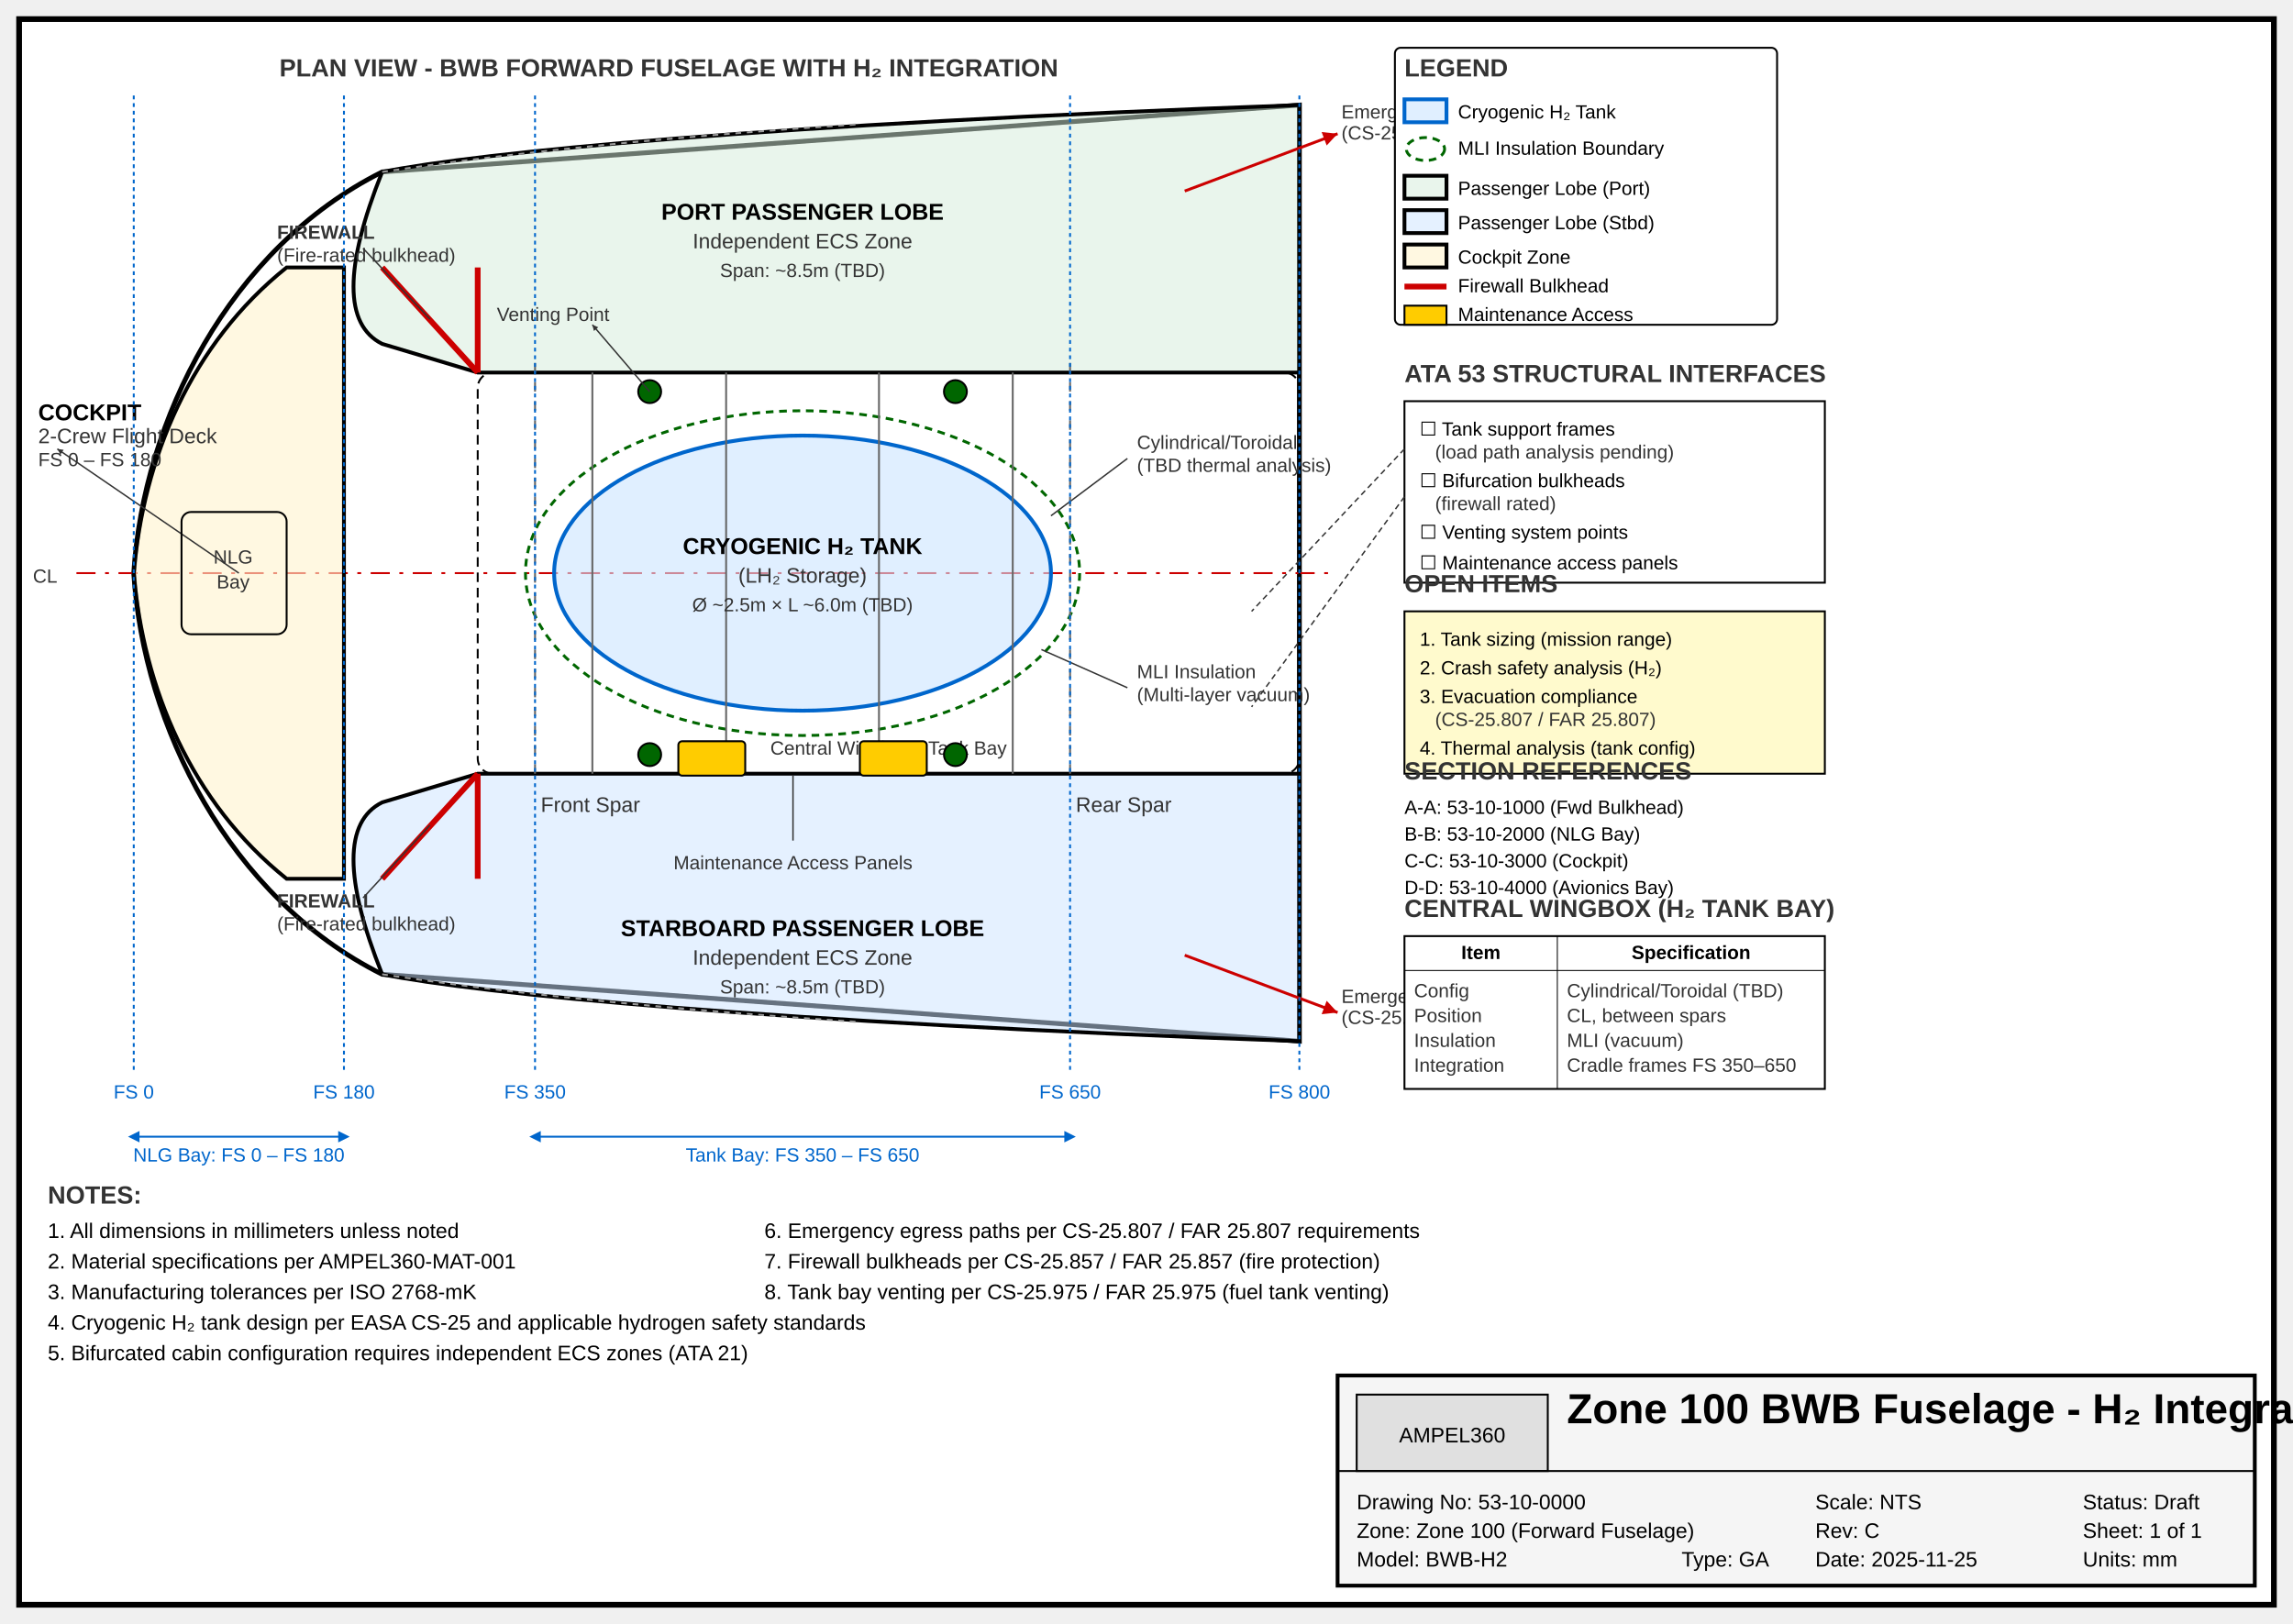
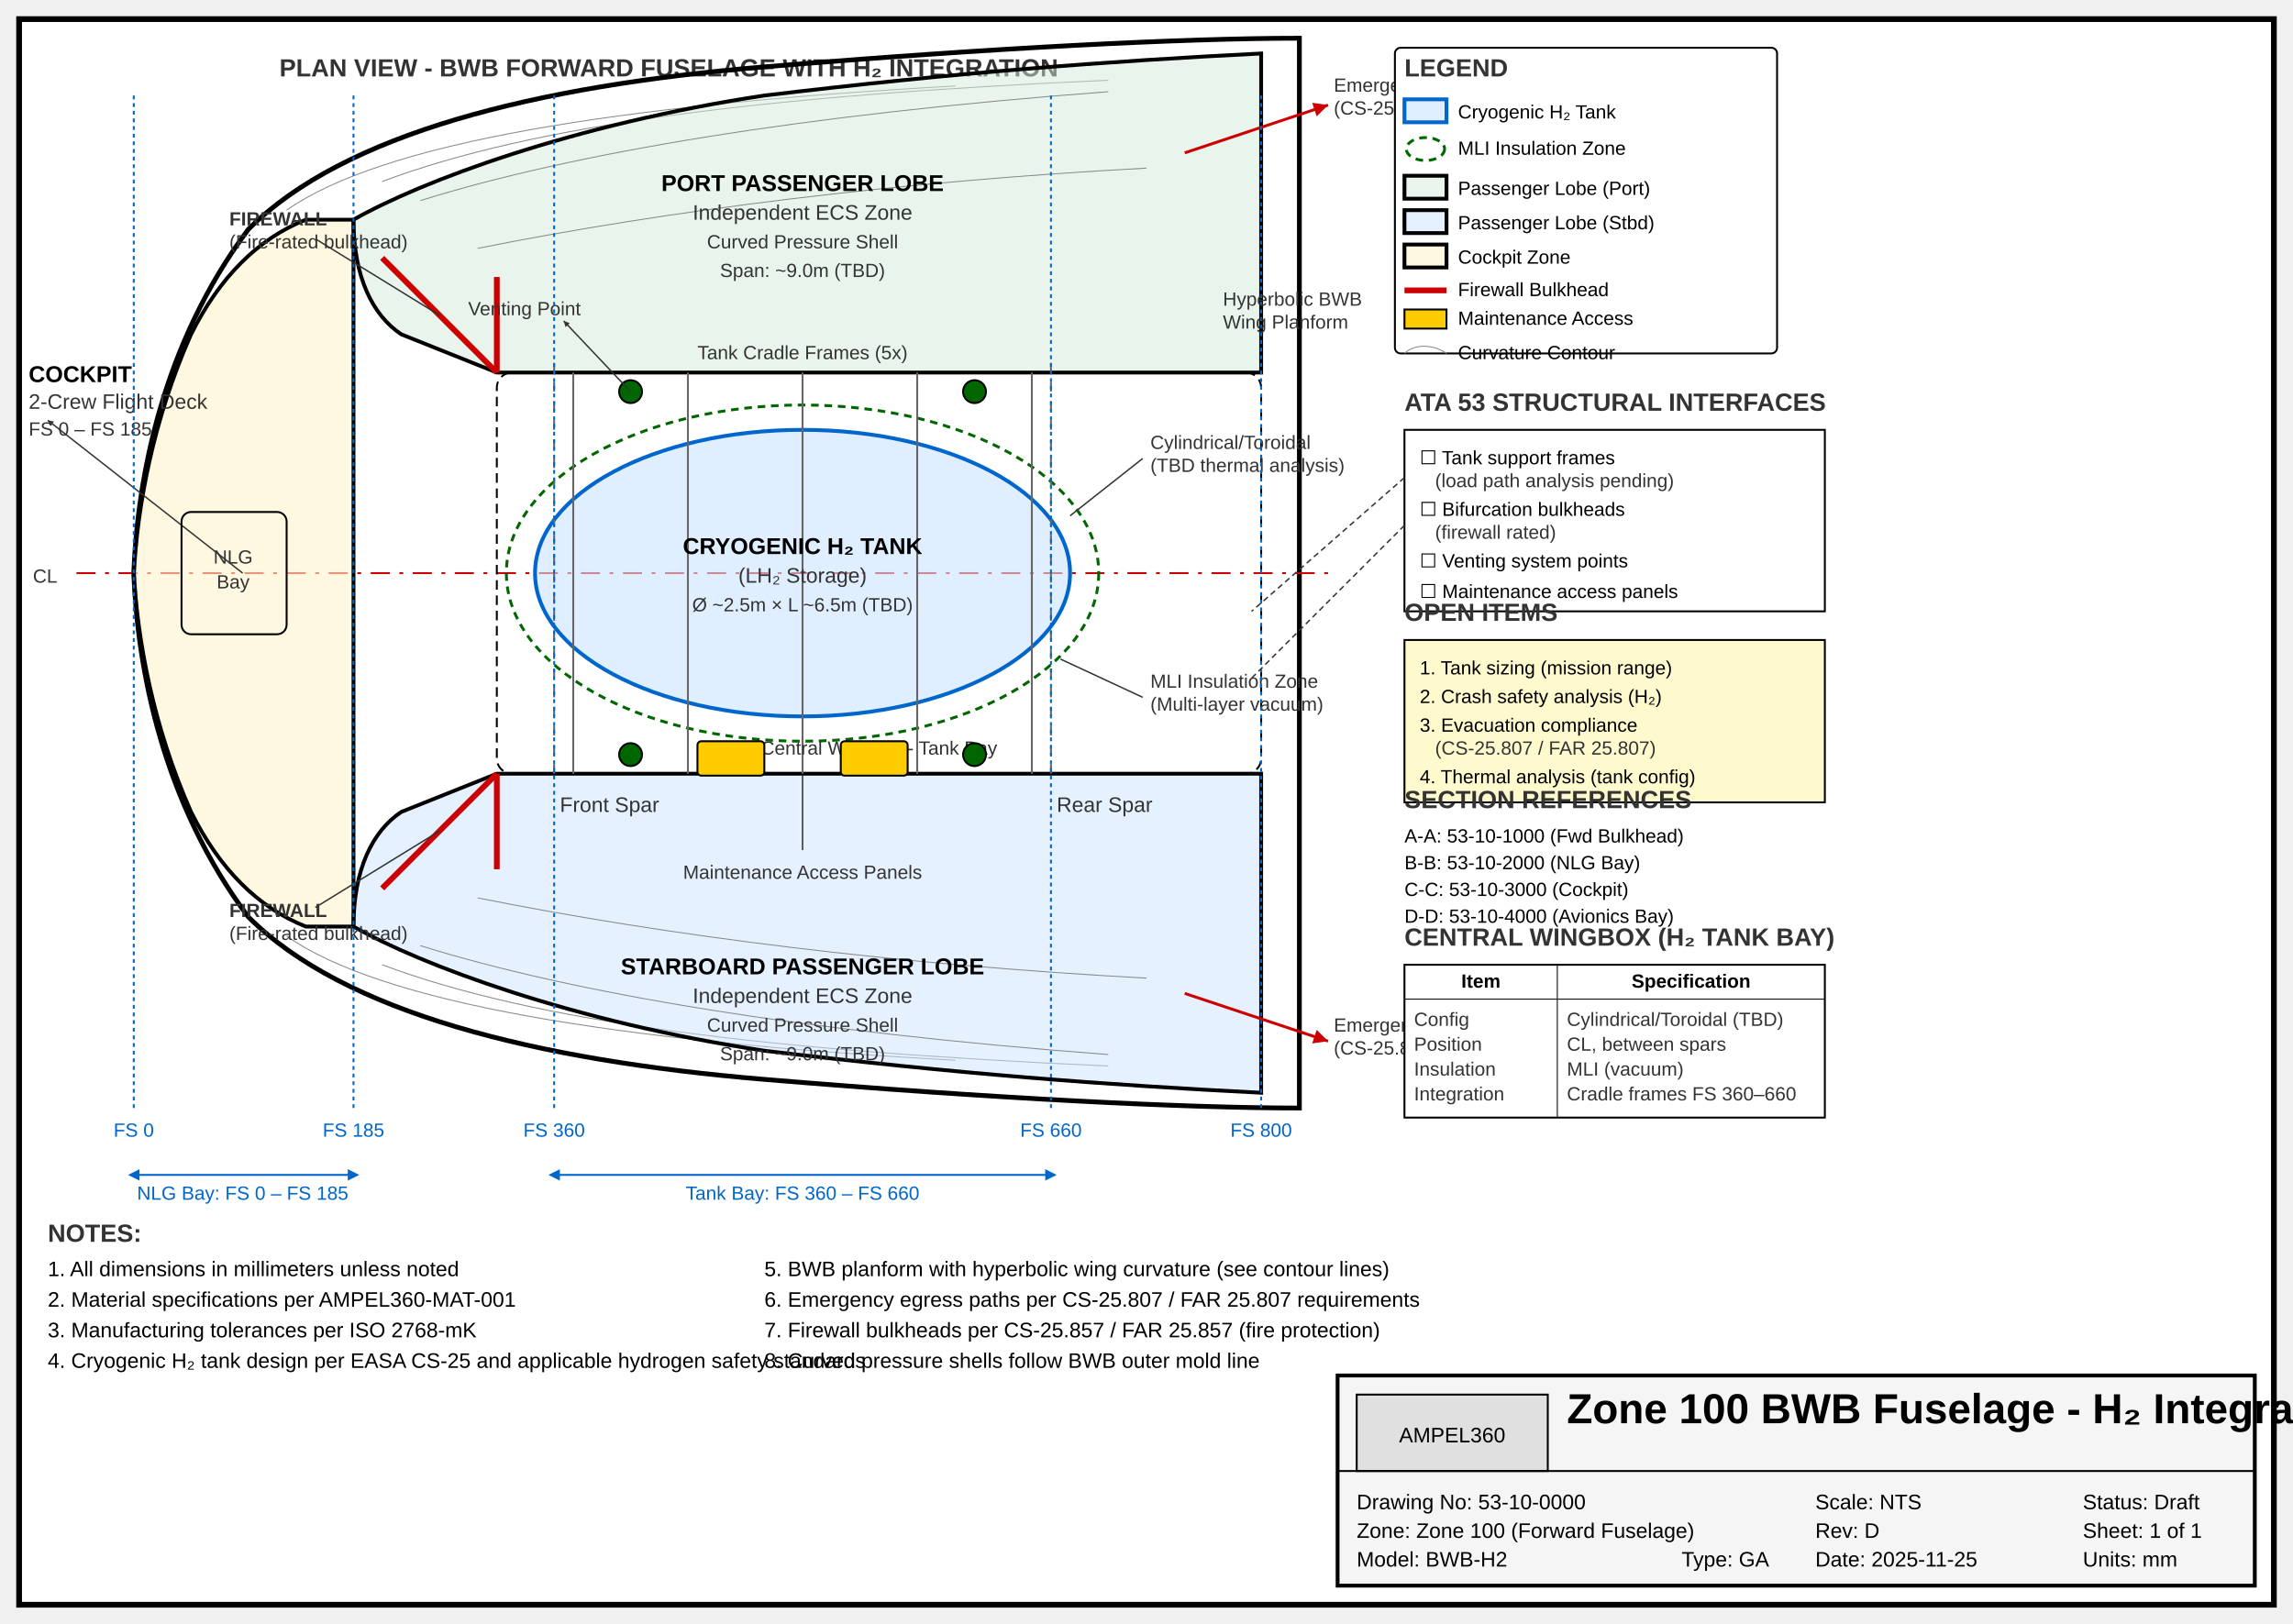
<svg xmlns="http://www.w3.org/2000/svg" viewBox="0 0 1200 850" width="1200" height="850">
  <defs>
    <style>
      .title-text { font-family: Arial, sans-serif; font-size: 22px; font-weight: bold; fill: #000; }
      .subtitle-text { font-family: Arial, sans-serif; font-size: 13px; fill: #333; }
      .label-text { font-family: Arial, sans-serif; font-size: 11px; fill: #000; }
      .label-small { font-family: Arial, sans-serif; font-size: 10px; fill: #000; }
      .dimension-text { font-family: Arial, sans-serif; font-size: 10px; fill: #0066cc; }
      .drawing-line { stroke: #000; stroke-width: 2.5; fill: none; }
      .drawing-line-thin { stroke: #000; stroke-width: 1; fill: none; }
      .dimension-line { stroke: #0066cc; stroke-width: 1; fill: none; }
      .dashed-line { stroke: #666; stroke-width: 1; stroke-dasharray: 5,5; fill: none; }
      .hidden-line { stroke: #999; stroke-width: 1; stroke-dasharray: 3,3; fill: none; }
      .center-line { stroke: #cc0000; stroke-width: 1; stroke-dasharray: 10,5,2,5; fill: none; }
      .h2-tank { stroke: #0066cc; stroke-width: 2; fill: #cce5ff; fill-opacity: 0.6; }
      .insulation { stroke: #006600; stroke-width: 1.5; stroke-dasharray: 4,3; fill: none; }
      .passenger-lobe-port { stroke: #000; stroke-width: 2; fill: #d4edda; fill-opacity: 0.5; }
      .passenger-lobe-stbd { stroke: #000; stroke-width: 2; fill: #cce5ff; fill-opacity: 0.5; }
      .cockpit { stroke: #000; stroke-width: 2; fill: #fff3cd; fill-opacity: 0.6; }
      .firewall { stroke: #cc0000; stroke-width: 3; fill: none; }
      .frame-line { stroke: #666; stroke-width: 1; fill: none; }
      .annotation { font-family: Arial, sans-serif; font-size: 10px; fill: #333; }
      .annotation-large { font-family: Arial, sans-serif; font-size: 11px; fill: #333; }
      .section-label { font-family: Arial, sans-serif; font-size: 12px; font-weight: bold; fill: #000; }
      .leader-line { stroke: #333; stroke-width: 0.75; fill: none; }
+       .contour-line { stroke: #888; stroke-width: 0.5; fill: none; }
    </style>
    <marker id="arrow" viewBox="0 0 10 10" refX="5" refY="5" markerWidth="6" markerHeight="6" orient="auto-start-reverse">
      <path d="M 0 0 L 10 5 L 0 10 z" fill="#0066cc" />
    </marker>
    <marker id="arrow-black" viewBox="0 0 10 10" refX="10" refY="5" markerWidth="5" markerHeight="5" orient="auto">
      <path d="M 0 0 L 10 5 L 0 10 z" fill="#333" />
    </marker>
    <marker id="arrow-leader" viewBox="0 0 10 10" refX="10" refY="5" markerWidth="4" markerHeight="4" orient="auto">
      <path d="M 0 0 L 10 5 L 0 10 z" fill="#333" />
    </marker>
    <marker id="arrow-red" viewBox="0 0 10 10" refX="10" refY="5" markerWidth="5" markerHeight="5" orient="auto">
      <path d="M 0 0 L 10 5 L 0 10 z" fill="#cc0000" />
    </marker>
  </defs>
  <rect x="10" y="10" width="1180" height="830" fill="#ffffff" stroke="#000" stroke-width="3" />
  <g id="title-block">
    <rect x="700" y="720" width="480" height="110" fill="#f5f5f5" stroke="#000" stroke-width="2" />
    <rect x="710" y="730" width="100" height="40" fill="#e0e0e0" stroke="#000" stroke-width="1" />
    <text x="760" y="755" class="label-text" text-anchor="middle">AMPEL360</text>
    <text x="820" y="745" class="title-text">Zone 100 BWB Fuselage - H₂ Integration</text>
    <line x1="700" y1="770" x2="1180" y2="770" stroke="#000" stroke-width="1" />
    <text x="710" y="790" class="label-text">Drawing No: 53-10-0000</text>
    <text x="710" y="805" class="label-text">Zone: Zone 100 (Forward Fuselage)</text>
    <text x="710" y="820" class="label-text">Model: BWB-H2</text>
    <text x="880" y="820" class="label-text">Type: GA</text>
    <text x="950" y="790" class="label-text">Scale: NTS</text>
-     <text x="950" y="805" class="label-text">Rev: C</text>
+     <text x="950" y="805" class="label-text">Rev: D</text>
    <text x="950" y="820" class="label-text">Date: 2025-11-25</text>
    <text x="1090" y="790" class="label-text">Status: Draft</text>
    <text x="1090" y="805" class="label-text">Sheet: 1 of 1</text>
    <text x="1090" y="820" class="label-text">Units: mm</text>
  </g>
  <g id="plan-view">
    <text x="350" y="40" class="subtitle-text" font-weight="bold" text-anchor="middle">PLAN VIEW - BWB FORWARD FUSELAGE WITH H₂ INTEGRATION</text>
-     <path id="outer-mold-line" d="M 70 300               C 75 220, 120 130, 200 90              L 680 55              L 680 545              L 200 510              C 120 470, 75 380, 70 300" class="drawing-line" fill="#fafafa" />
+     <path id="outer-mold-line" d="M 70 300               C 72 250, 85 180, 130 120              C 180 70, 280 45, 400 35              C 520 25, 620 20, 680 20              L 680 580              C 620 580, 520 575, 400 565              C 280 555, 180 530, 130 480              C 85 420, 72 350, 70 300" class="drawing-line" fill="#fafafa" />
+     <path d="M 150 110 C 200 75, 320 55, 500 45" class="contour-line" />
+     <path d="M 150 490 C 200 525, 320 545, 500 555" class="contour-line" />
+     <path d="M 200 95 C 280 65, 400 50, 580 42" class="contour-line" />
+     <path d="M 200 505 C 280 535, 400 550, 580 558" class="contour-line" />
    <line x1="40" y1="300" x2="700" y2="300" class="center-line" />
    <text x="30" y="305" class="annotation" text-anchor="end">CL</text>
    <g id="cockpit-area">
-       <path d="M 70 300                 C 75 240, 100 180, 150 140                L 180 140                L 180 460                L 150 460                C 100 420, 75 360, 70 300" class="cockpit" />
-       <line x1="125" y1="300" x2="30" y2="235" class="leader-line" marker-end="url(#arrow-leader)" />
-       <text x="20" y="220" class="section-label" text-anchor="start">COCKPIT</text>
-       <text x="20" y="232" class="annotation-large" text-anchor="start">2-Crew Flight Deck</text>
-       <text x="20" y="244" class="annotation" text-anchor="start">FS 0 – FS 180</text>
+       <path d="M 70 300                 C 72 265, 80 220, 100 175                C 115 145, 135 125, 160 115                L 185 115                L 185 485                L 160 485                C 135 475, 115 455, 100 425                C 80 380, 72 335, 70 300" class="cockpit" />
+       <line x1="127" y1="300" x2="25" y2="220" class="leader-line" marker-end="url(#arrow-leader)" />
+       <text x="15" y="200" class="section-label" text-anchor="start">COCKPIT</text>
+       <text x="15" y="214" class="annotation-large" text-anchor="start">2-Crew Flight Deck</text>
+       <text x="15" y="228" class="annotation" text-anchor="start">FS 0 – FS 185</text>
    </g>
    <g id="nose-gear-bay">
      <rect x="95" y="268" width="55" height="64" rx="5" class="drawing-line-thin" fill="#ddd" stroke="#000" />
      <text x="122" y="295" class="annotation" text-anchor="middle">NLG</text>
      <text x="122" y="308" class="annotation" text-anchor="middle">Bay</text>
    </g>
    <g id="port-lobe">
-       <path d="M 200 90                C 250 80, 400 65, 680 55                L 680 195                C 450 195, 300 195, 250 195                L 200 180                C 180 170, 180 140, 200 90" class="passenger-lobe-port" />
-       <path d="M 200 90 Q 300 75, 450 65" class="hidden-line" />
-       <text x="420" y="115" class="section-label" text-anchor="middle">PORT PASSENGER LOBE</text>
-       <text x="420" y="130" class="annotation-large" text-anchor="middle">Independent ECS Zone</text>
-       <text x="420" y="145" class="annotation" text-anchor="middle">Span: ~8.5m (TBD)</text>
-       <line x1="620" y1="100" x2="700" y2="70" stroke="#cc0000" stroke-width="1.5" marker-end="url(#arrow-red)" />
-       <text x="702" y="62" class="annotation" fill="#cc0000">Emergency Egress</text>
-       <text x="702" y="73" class="annotation" fill="#cc0000">(CS-25.807)</text>
+       <path d="M 185 115                C 220 95, 300 65, 400 50                C 500 38, 580 32, 660 28                L 660 195                C 500 195, 350 195, 260 195                L 210 175                C 195 165, 185 145, 185 115" class="passenger-lobe-port" />
+       <path d="M 220 105 C 300 80, 420 60, 580 48" class="contour-line" />
+       <path d="M 250 130 C 350 110, 470 95, 600 88" class="contour-line" />
+       <text x="420" y="100" class="section-label" text-anchor="middle">PORT PASSENGER LOBE</text>
+       <text x="420" y="115" class="annotation-large" text-anchor="middle">Independent ECS Zone</text>
+       <text x="420" y="130" class="annotation" text-anchor="middle">Curved Pressure Shell</text>
+       <text x="420" y="145" class="annotation" text-anchor="middle">Span: ~9.0m (TBD)</text>
+       <line x1="620" y1="80" x2="695" y2="55" stroke="#cc0000" stroke-width="1.5" marker-end="url(#arrow-red)" />
+       <text x="698" y="48" class="annotation" fill="#cc0000">Emergency Egress</text>
+       <text x="698" y="60" class="annotation" fill="#cc0000">(CS-25.807)</text>
    </g>
    <g id="starboard-lobe">
-       <path d="M 200 510                C 250 520, 400 535, 680 545                L 680 405                C 450 405, 300 405, 250 405                L 200 420                C 180 430, 180 460, 200 510" class="passenger-lobe-stbd" />
-       <path d="M 200 510 Q 300 525, 450 535" class="hidden-line" />
-       <text x="420" y="490" class="section-label" text-anchor="middle">STARBOARD PASSENGER LOBE</text>
-       <text x="420" y="505" class="annotation-large" text-anchor="middle">Independent ECS Zone</text>
-       <text x="420" y="520" class="annotation" text-anchor="middle">Span: ~8.5m (TBD)</text>
-       <line x1="620" y1="500" x2="700" y2="530" stroke="#cc0000" stroke-width="1.5" marker-end="url(#arrow-red)" />
-       <text x="702" y="525" class="annotation" fill="#cc0000">Emergency Egress</text>
-       <text x="702" y="536" class="annotation" fill="#cc0000">(CS-25.807)</text>
+       <path d="M 185 485                C 220 505, 300 535, 400 550                C 500 562, 580 568, 660 572                L 660 405                C 500 405, 350 405, 260 405                L 210 425                C 195 435, 185 455, 185 485" class="passenger-lobe-stbd" />
+       <path d="M 220 495 C 300 520, 420 540, 580 552" class="contour-line" />
+       <path d="M 250 470 C 350 490, 470 505, 600 512" class="contour-line" />
+       <text x="420" y="510" class="section-label" text-anchor="middle">STARBOARD PASSENGER LOBE</text>
+       <text x="420" y="525" class="annotation-large" text-anchor="middle">Independent ECS Zone</text>
+       <text x="420" y="540" class="annotation" text-anchor="middle">Curved Pressure Shell</text>
+       <text x="420" y="555" class="annotation" text-anchor="middle">Span: ~9.0m (TBD)</text>
+       <line x1="620" y1="520" x2="695" y2="545" stroke="#cc0000" stroke-width="1.5" marker-end="url(#arrow-red)" />
+       <text x="698" y="540" class="annotation" fill="#cc0000">Emergency Egress</text>
+       <text x="698" y="552" class="annotation" fill="#cc0000">(CS-25.807)</text>
    </g>
    <g id="h2-tank-bay">
-       <rect x="250" y="195" width="430" height="210" rx="8" class="drawing-line-thin" fill="#f0f8ff" stroke-dasharray="5,3" />
-       <ellipse cx="420" cy="300" rx="145" ry="85" class="insulation" />
-       <ellipse cx="420" cy="300" rx="130" ry="72" class="h2-tank" />
-       <line x1="310" y1="195" x2="310" y2="405" class="frame-line" />
-       <line x1="380" y1="195" x2="380" y2="405" class="frame-line" />
-       <line x1="460" y1="195" x2="460" y2="405" class="frame-line" />
-       <line x1="530" y1="195" x2="530" y2="405" class="frame-line" />
+       <rect x="260" y="195" width="400" height="210" rx="8" class="drawing-line-thin" fill="#f0f8ff" stroke-dasharray="5,3" />
+       <ellipse cx="420" cy="300" rx="155" ry="88" class="insulation" />
+       <ellipse cx="420" cy="300" rx="140" ry="75" class="h2-tank" />
+       <line x1="300" y1="195" x2="300" y2="405" class="frame-line" stroke-width="1.5" />
+       <line x1="360" y1="195" x2="360" y2="405" class="frame-line" stroke-width="1.5" />
+       <line x1="420" y1="195" x2="420" y2="405" class="frame-line" stroke-width="1.5" />
+       <line x1="480" y1="195" x2="480" y2="405" class="frame-line" stroke-width="1.5" />
+       <line x1="540" y1="195" x2="540" y2="405" class="frame-line" stroke-width="1.5" />
+       <text x="420" y="188" class="annotation" text-anchor="middle" fill="#666">Tank Cradle Frames (5x)</text>
      <text x="420" y="290" class="section-label" text-anchor="middle">CRYOGENIC H₂ TANK</text>
      <text x="420" y="305" class="annotation-large" text-anchor="middle">(LH₂ Storage)</text>
-       <text x="420" y="320" class="annotation" text-anchor="middle">Ø ~2.5m × L ~6.0m (TBD)</text>
-       <text x="465" y="395" class="annotation" text-anchor="middle">Central Wingbox - Tank Bay</text>
-       <line x1="550" y1="270" x2="590" y2="240" class="leader-line" />
-       <text x="595" y="235" class="annotation">Cylindrical/Toroidal</text>
-       <text x="595" y="247" class="annotation">(TBD thermal analysis)</text>
-       <line x1="545" y1="340" x2="590" y2="360" class="leader-line" />
-       <text x="595" y="355" class="annotation">MLI Insulation</text>
-       <text x="595" y="367" class="annotation">(Multi-layer vacuum)</text>
+       <text x="420" y="320" class="annotation" text-anchor="middle">Ø ~2.5m × L ~6.5m (TBD)</text>
+       <text x="460" y="395" class="annotation" text-anchor="middle">Central Wingbox - Tank Bay</text>
+       <line x1="560" y1="270" x2="598" y2="240" class="leader-line" />
+       <text x="602" y="235" class="annotation">Cylindrical/Toroidal</text>
+       <text x="602" y="247" class="annotation">(TBD thermal analysis)</text>
+       <line x1="555" y1="345" x2="598" y2="365" class="leader-line" />
+       <text x="602" y="360" class="annotation">MLI Insulation Zone</text>
+       <text x="602" y="372" class="annotation">(Multi-layer vacuum)</text>
    </g>
    <g id="bifurcation-bulkheads">
-       <line x1="250" y1="195" x2="200" y2="140" class="firewall" />
-       <line x1="250" y1="195" x2="250" y2="140" class="firewall" />
-       <line x1="250" y1="405" x2="200" y2="460" class="firewall" />
-       <line x1="250" y1="405" x2="250" y2="460" class="firewall" />
-       <line x1="225" y1="167" x2="190" y2="130" class="leader-line" />
-       <text x="145" y="125" class="annotation" fill="#cc0000" font-weight="bold">FIREWALL</text>
-       <text x="145" y="137" class="annotation" fill="#cc0000">(Fire-rated bulkhead)</text>
-       <line x1="225" y1="432" x2="190" y2="470" class="leader-line" />
-       <text x="145" y="475" class="annotation" fill="#cc0000" font-weight="bold">FIREWALL</text>
-       <text x="145" y="487" class="annotation" fill="#cc0000">(Fire-rated bulkhead)</text>
+       <path d="M 260 195 C 240 175, 220 155, 200 135" class="firewall" />
+       <line x1="260" y1="195" x2="260" y2="145" class="firewall" />
+       <path d="M 260 405 C 240 425, 220 445, 200 465" class="firewall" />
+       <line x1="260" y1="405" x2="260" y2="455" class="firewall" />
+       <line x1="230" y1="165" x2="165" y2="125" class="leader-line" />
+       <text x="120" y="118" class="annotation" fill="#cc0000" font-weight="bold">FIREWALL</text>
+       <text x="120" y="130" class="annotation" fill="#cc0000">(Fire-rated bulkhead)</text>
+       <line x1="230" y1="435" x2="165" y2="475" class="leader-line" />
+       <text x="120" y="480" class="annotation" fill="#cc0000" font-weight="bold">FIREWALL</text>
+       <text x="120" y="492" class="annotation" fill="#cc0000">(Fire-rated bulkhead)</text>
    </g>
    <g id="spar-references">
-       <line x1="280" y1="190" x2="280" y2="410" class="dashed-line" stroke-width="1.5" />
-       <text x="283" y="425" class="annotation-large">Front Spar</text>
-       <line x1="560" y1="190" x2="560" y2="410" class="dashed-line" stroke-width="1.5" />
-       <text x="563" y="425" class="annotation-large">Rear Spar</text>
+       <line x1="290" y1="190" x2="290" y2="410" class="dashed-line" stroke-width="1.5" />
+       <text x="293" y="425" class="annotation-large">Front Spar</text>
+       <line x1="550" y1="190" x2="550" y2="410" class="dashed-line" stroke-width="1.5" />
+       <text x="553" y="425" class="annotation-large">Rear Spar</text>
    </g>
    <g id="venting-points">
-       <circle cx="340" cy="205" r="6" fill="#006600" stroke="#000" stroke-width="1" />
-       <circle cx="500" cy="205" r="6" fill="#006600" stroke="#000" stroke-width="1" />
-       <circle cx="340" cy="395" r="6" fill="#006600" stroke="#000" stroke-width="1" />
-       <circle cx="500" cy="395" r="6" fill="#006600" stroke="#000" stroke-width="1" />
-       <line x1="340" y1="205" x2="310" y2="170" class="leader-line" marker-end="url(#arrow-leader)" />
-       <text x="260" y="168" class="annotation" fill="#006600">Venting Point</text>
+       <circle cx="330" cy="205" r="6" fill="#006600" stroke="#000" stroke-width="1" />
+       <circle cx="510" cy="205" r="6" fill="#006600" stroke="#000" stroke-width="1" />
+       <circle cx="330" cy="395" r="6" fill="#006600" stroke="#000" stroke-width="1" />
+       <circle cx="510" cy="395" r="6" fill="#006600" stroke="#000" stroke-width="1" />
+       <line x1="330" y1="205" x2="295" y2="168" class="leader-line" marker-end="url(#arrow-leader)" />
+       <text x="245" y="165" class="annotation" fill="#006600">Venting Point</text>
    </g>
    <g id="maintenance-access">
-       <rect x="355" y="388" width="35" height="18" fill="#ffcc00" stroke="#000" stroke-width="1" rx="2" />
-       <rect x="450" y="388" width="35" height="18" fill="#ffcc00" stroke="#000" stroke-width="1" rx="2" />
-       <line x1="415" y1="406" x2="415" y2="440" class="leader-line" />
-       <text x="415" y="455" class="annotation" text-anchor="middle">Maintenance Access Panels</text>
+       <rect x="365" y="388" width="35" height="18" fill="#ffcc00" stroke="#000" stroke-width="1" rx="2" />
+       <rect x="440" y="388" width="35" height="18" fill="#ffcc00" stroke="#000" stroke-width="1" rx="2" />
+       <line x1="420" y1="406" x2="420" y2="445" class="leader-line" />
+       <text x="420" y="460" class="annotation" text-anchor="middle">Maintenance Access Panels</text>
    </g>
    <g id="frame-stations">
-       <line x1="70" y1="50" x2="70" y2="560" class="dimension-line" stroke-dasharray="2,2" />
-       <text x="70" y="575" class="dimension-text" text-anchor="middle">FS 0</text>
-       <line x1="180" y1="50" x2="180" y2="560" class="dimension-line" stroke-dasharray="2,2" />
-       <text x="180" y="575" class="dimension-text" text-anchor="middle">FS 180</text>
-       <line x1="280" y1="50" x2="280" y2="560" class="dimension-line" stroke-dasharray="2,2" />
-       <text x="280" y="575" class="dimension-text" text-anchor="middle">FS 350</text>
-       <line x1="560" y1="50" x2="560" y2="560" class="dimension-line" stroke-dasharray="2,2" />
-       <text x="560" y="575" class="dimension-text" text-anchor="middle">FS 650</text>
-       <line x1="680" y1="50" x2="680" y2="560" class="dimension-line" stroke-dasharray="2,2" />
-       <text x="680" y="575" class="dimension-text" text-anchor="middle">FS 800</text>
-     </g>
-     <line x1="70" y1="595" x2="180" y2="595" class="dimension-line" marker-start="url(#arrow)" marker-end="url(#arrow)" />
-     <text x="125" y="608" class="dimension-text" text-anchor="middle">NLG Bay: FS 0 – FS 180</text>
-     <line x1="280" y1="595" x2="560" y2="595" class="dimension-line" marker-start="url(#arrow)" marker-end="url(#arrow)" />
-     <text x="420" y="608" class="dimension-text" text-anchor="middle">Tank Bay: FS 350 – FS 650</text>
+       <line x1="70" y1="50" x2="70" y2="580" class="dimension-line" stroke-dasharray="2,2" />
+       <text x="70" y="595" class="dimension-text" text-anchor="middle">FS 0</text>
+       <line x1="185" y1="50" x2="185" y2="580" class="dimension-line" stroke-dasharray="2,2" />
+       <text x="185" y="595" class="dimension-text" text-anchor="middle">FS 185</text>
+       <line x1="290" y1="50" x2="290" y2="580" class="dimension-line" stroke-dasharray="2,2" />
+       <text x="290" y="595" class="dimension-text" text-anchor="middle">FS 360</text>
+       <line x1="550" y1="50" x2="550" y2="580" class="dimension-line" stroke-dasharray="2,2" />
+       <text x="550" y="595" class="dimension-text" text-anchor="middle">FS 660</text>
+       <line x1="660" y1="50" x2="660" y2="580" class="dimension-line" stroke-dasharray="2,2" />
+       <text x="660" y="595" class="dimension-text" text-anchor="middle">FS 800</text>
+     </g>
+     <line x1="70" y1="615" x2="185" y2="615" class="dimension-line" marker-start="url(#arrow)" marker-end="url(#arrow)" />
+     <text x="127" y="628" class="dimension-text" text-anchor="middle">NLG Bay: FS 0 – FS 185</text>
+     <line x1="290" y1="615" x2="550" y2="615" class="dimension-line" marker-start="url(#arrow)" marker-end="url(#arrow)" />
+     <text x="420" y="628" class="dimension-text" text-anchor="middle">Tank Bay: FS 360 – FS 660</text>
+     <text x="640" y="160" class="annotation" fill="#666">Hyperbolic BWB</text>
+     <text x="640" y="172" class="annotation" fill="#666">Wing Planform</text>
  </g>
  <g id="legend" transform="translate(735, 40)">
-     <rect x="-5" y="-15" width="200" height="145" fill="#fff" stroke="#000" stroke-width="1" rx="3" />
+     <rect x="-5" y="-15" width="200" height="160" fill="#fff" stroke="#000" stroke-width="1" rx="3" />
    <text x="0" y="0" class="subtitle-text" font-weight="bold">LEGEND</text>
    <rect x="0" y="12" width="22" height="12" class="h2-tank" />
    <text x="28" y="22" class="label-small">Cryogenic H₂ Tank</text>
    <ellipse cx="11" cy="38" rx="10" ry="6" class="insulation" />
-     <text x="28" y="41" class="label-small">MLI Insulation Boundary</text>
+     <text x="28" y="41" class="label-small">MLI Insulation Zone</text>
    <rect x="0" y="52" width="22" height="12" class="passenger-lobe-port" />
    <text x="28" y="62" class="label-small">Passenger Lobe (Port)</text>
    <rect x="0" y="70" width="22" height="12" class="passenger-lobe-stbd" />
    <text x="28" y="80" class="label-small">Passenger Lobe (Stbd)</text>
    <rect x="0" y="88" width="22" height="12" class="cockpit" />
    <text x="28" y="98" class="label-small">Cockpit Zone</text>
-     <line x1="0" y1="110" x2="22" y2="110" class="firewall" />
-     <text x="28" y="113" class="label-small">Firewall Bulkhead</text>
-     <rect x="0" y="120" width="22" height="10" fill="#ffcc00" stroke="#000" stroke-width="1" />
-     <text x="28" y="128" class="label-small">Maintenance Access</text>
-   </g>
-   <g id="structural-interfaces" transform="translate(735, 200)">
+     <line x1="0" y1="112" x2="22" y2="112" class="firewall" />
+     <text x="28" y="115" class="label-small">Firewall Bulkhead</text>
+     <rect x="0" y="122" width="22" height="10" fill="#ffcc00" stroke="#000" stroke-width="1" />
+     <text x="28" y="130" class="label-small">Maintenance Access</text>
+     <path d="M 0 145 C 5 140, 15 140, 22 145" class="contour-line" stroke-width="1" />
+     <text x="28" y="148" class="label-small">Curvature Contour</text>
+   </g>
+   <g id="structural-interfaces" transform="translate(735, 215)">
    <text x="0" y="0" class="subtitle-text" font-weight="bold">ATA 53 STRUCTURAL INTERFACES</text>
    <rect x="0" y="10" width="220" height="95" fill="#fff" stroke="#000" stroke-width="1" />
    <text x="8" y="28" class="label-small">☐ Tank support frames</text>
    <text x="16" y="40" class="annotation">(load path analysis pending)</text>
    <text x="8" y="55" class="label-small">☐ Bifurcation bulkheads</text>
    <text x="16" y="67" class="annotation">(firewall rated)</text>
    <text x="8" y="82" class="label-small">☐ Venting system points</text>
    <text x="8" y="98" class="label-small">☐ Maintenance access panels</text>
-     <line x1="0" y1="35" x2="-80" y2="120" class="leader-line" stroke-dasharray="3,2" />
-     <line x1="0" y1="60" x2="-80" y2="170" class="leader-line" stroke-dasharray="3,2" />
-   </g>
-   <g id="open-items" transform="translate(735, 310)">
+     <line x1="0" y1="35" x2="-80" y2="105" class="leader-line" stroke-dasharray="3,2" />
+     <line x1="0" y1="60" x2="-80" y2="140" class="leader-line" stroke-dasharray="3,2" />
+   </g>
+   <g id="open-items" transform="translate(735, 325)">
    <text x="0" y="0" class="subtitle-text" font-weight="bold">OPEN ITEMS</text>
    <rect x="0" y="10" width="220" height="85" fill="#fffacd" stroke="#000" stroke-width="1" />
    <text x="8" y="28" class="label-small">1. Tank sizing (mission range)</text>
    <text x="8" y="43" class="label-small">2. Crash safety analysis (H₂)</text>
    <text x="8" y="58" class="label-small">3. Evacuation compliance</text>
    <text x="16" y="70" class="annotation">(CS-25.807 / FAR 25.807)</text>
    <text x="8" y="85" class="label-small">4. Thermal analysis (tank config)</text>
  </g>
-   <g id="section-cuts" transform="translate(735, 408)">
+   <g id="section-cuts" transform="translate(735, 423)">
    <text x="0" y="0" class="subtitle-text" font-weight="bold">SECTION REFERENCES</text>
    <text x="0" y="18" class="label-small">A-A: 53-10-1000 (Fwd Bulkhead)</text>
    <text x="0" y="32" class="label-small">B-B: 53-10-2000 (NLG Bay)</text>
    <text x="0" y="46" class="label-small">C-C: 53-10-3000 (Cockpit)</text>
    <text x="0" y="60" class="label-small">D-D: 53-10-4000 (Avionics Bay)</text>
  </g>
-   <g id="tank-specs" transform="translate(735, 480)">
+   <g id="tank-specs" transform="translate(735, 495)">
    <text x="0" y="0" class="subtitle-text" font-weight="bold">CENTRAL WINGBOX (H₂ TANK BAY)</text>
    <rect x="0" y="10" width="220" height="80" fill="#fff" stroke="#000" stroke-width="1" />
    <line x1="0" y1="28" x2="220" y2="28" stroke="#000" stroke-width="0.5" />
    <line x1="80" y1="10" x2="80" y2="90" stroke="#000" stroke-width="0.5" />
    <text x="40" y="22" class="label-small" text-anchor="middle" font-weight="bold">Item</text>
    <text x="150" y="22" class="label-small" text-anchor="middle" font-weight="bold">Specification</text>
    <text x="5" y="42" class="annotation">Config</text>
    <text x="85" y="42" class="annotation">Cylindrical/Toroidal (TBD)</text>
    <text x="5" y="55" class="annotation">Position</text>
    <text x="85" y="55" class="annotation">CL, between spars</text>
    <text x="5" y="68" class="annotation">Insulation</text>
    <text x="85" y="68" class="annotation">MLI (vacuum)</text>
    <text x="5" y="81" class="annotation">Integration</text>
-     <text x="85" y="81" class="annotation">Cradle frames FS 350–650</text>
+     <text x="85" y="81" class="annotation">Cradle frames FS 360–660</text>
  </g>
  <g id="notes">
-     <text x="25" y="630" class="subtitle-text" font-weight="bold">NOTES:</text>
-     <text x="25" y="648" class="label-text">1. All dimensions in millimeters unless noted</text>
-     <text x="25" y="664" class="label-text">2. Material specifications per AMPEL360-MAT-001</text>
-     <text x="25" y="680" class="label-text">3. Manufacturing tolerances per ISO 2768-mK</text>
-     <text x="25" y="696" class="label-text">4. Cryogenic H₂ tank design per EASA CS-25 and applicable hydrogen safety standards</text>
-     <text x="25" y="712" class="label-text">5. Bifurcated cabin configuration requires independent ECS zones (ATA 21)</text>
-     <text x="400" y="648" class="label-text">6. Emergency egress paths per CS-25.807 / FAR 25.807 requirements</text>
-     <text x="400" y="664" class="label-text">7. Firewall bulkheads per CS-25.857 / FAR 25.857 (fire protection)</text>
-     <text x="400" y="680" class="label-text">8. Tank bay venting per CS-25.975 / FAR 25.975 (fuel tank venting)</text>
+     <text x="25" y="650" class="subtitle-text" font-weight="bold">NOTES:</text>
+     <text x="25" y="668" class="label-text">1. All dimensions in millimeters unless noted</text>
+     <text x="25" y="684" class="label-text">2. Material specifications per AMPEL360-MAT-001</text>
+     <text x="25" y="700" class="label-text">3. Manufacturing tolerances per ISO 2768-mK</text>
+     <text x="25" y="716" class="label-text">4. Cryogenic H₂ tank design per EASA CS-25 and applicable hydrogen safety standards</text>
+     <text x="400" y="668" class="label-text">5. BWB planform with hyperbolic wing curvature (see contour lines)</text>
+     <text x="400" y="684" class="label-text">6. Emergency egress paths per CS-25.807 / FAR 25.807 requirements</text>
+     <text x="400" y="700" class="label-text">7. Firewall bulkheads per CS-25.857 / FAR 25.857 (fire protection)</text>
+     <text x="400" y="716" class="label-text">8. Curved pressure shells follow BWB outer mold line</text>
  </g>
</svg>
